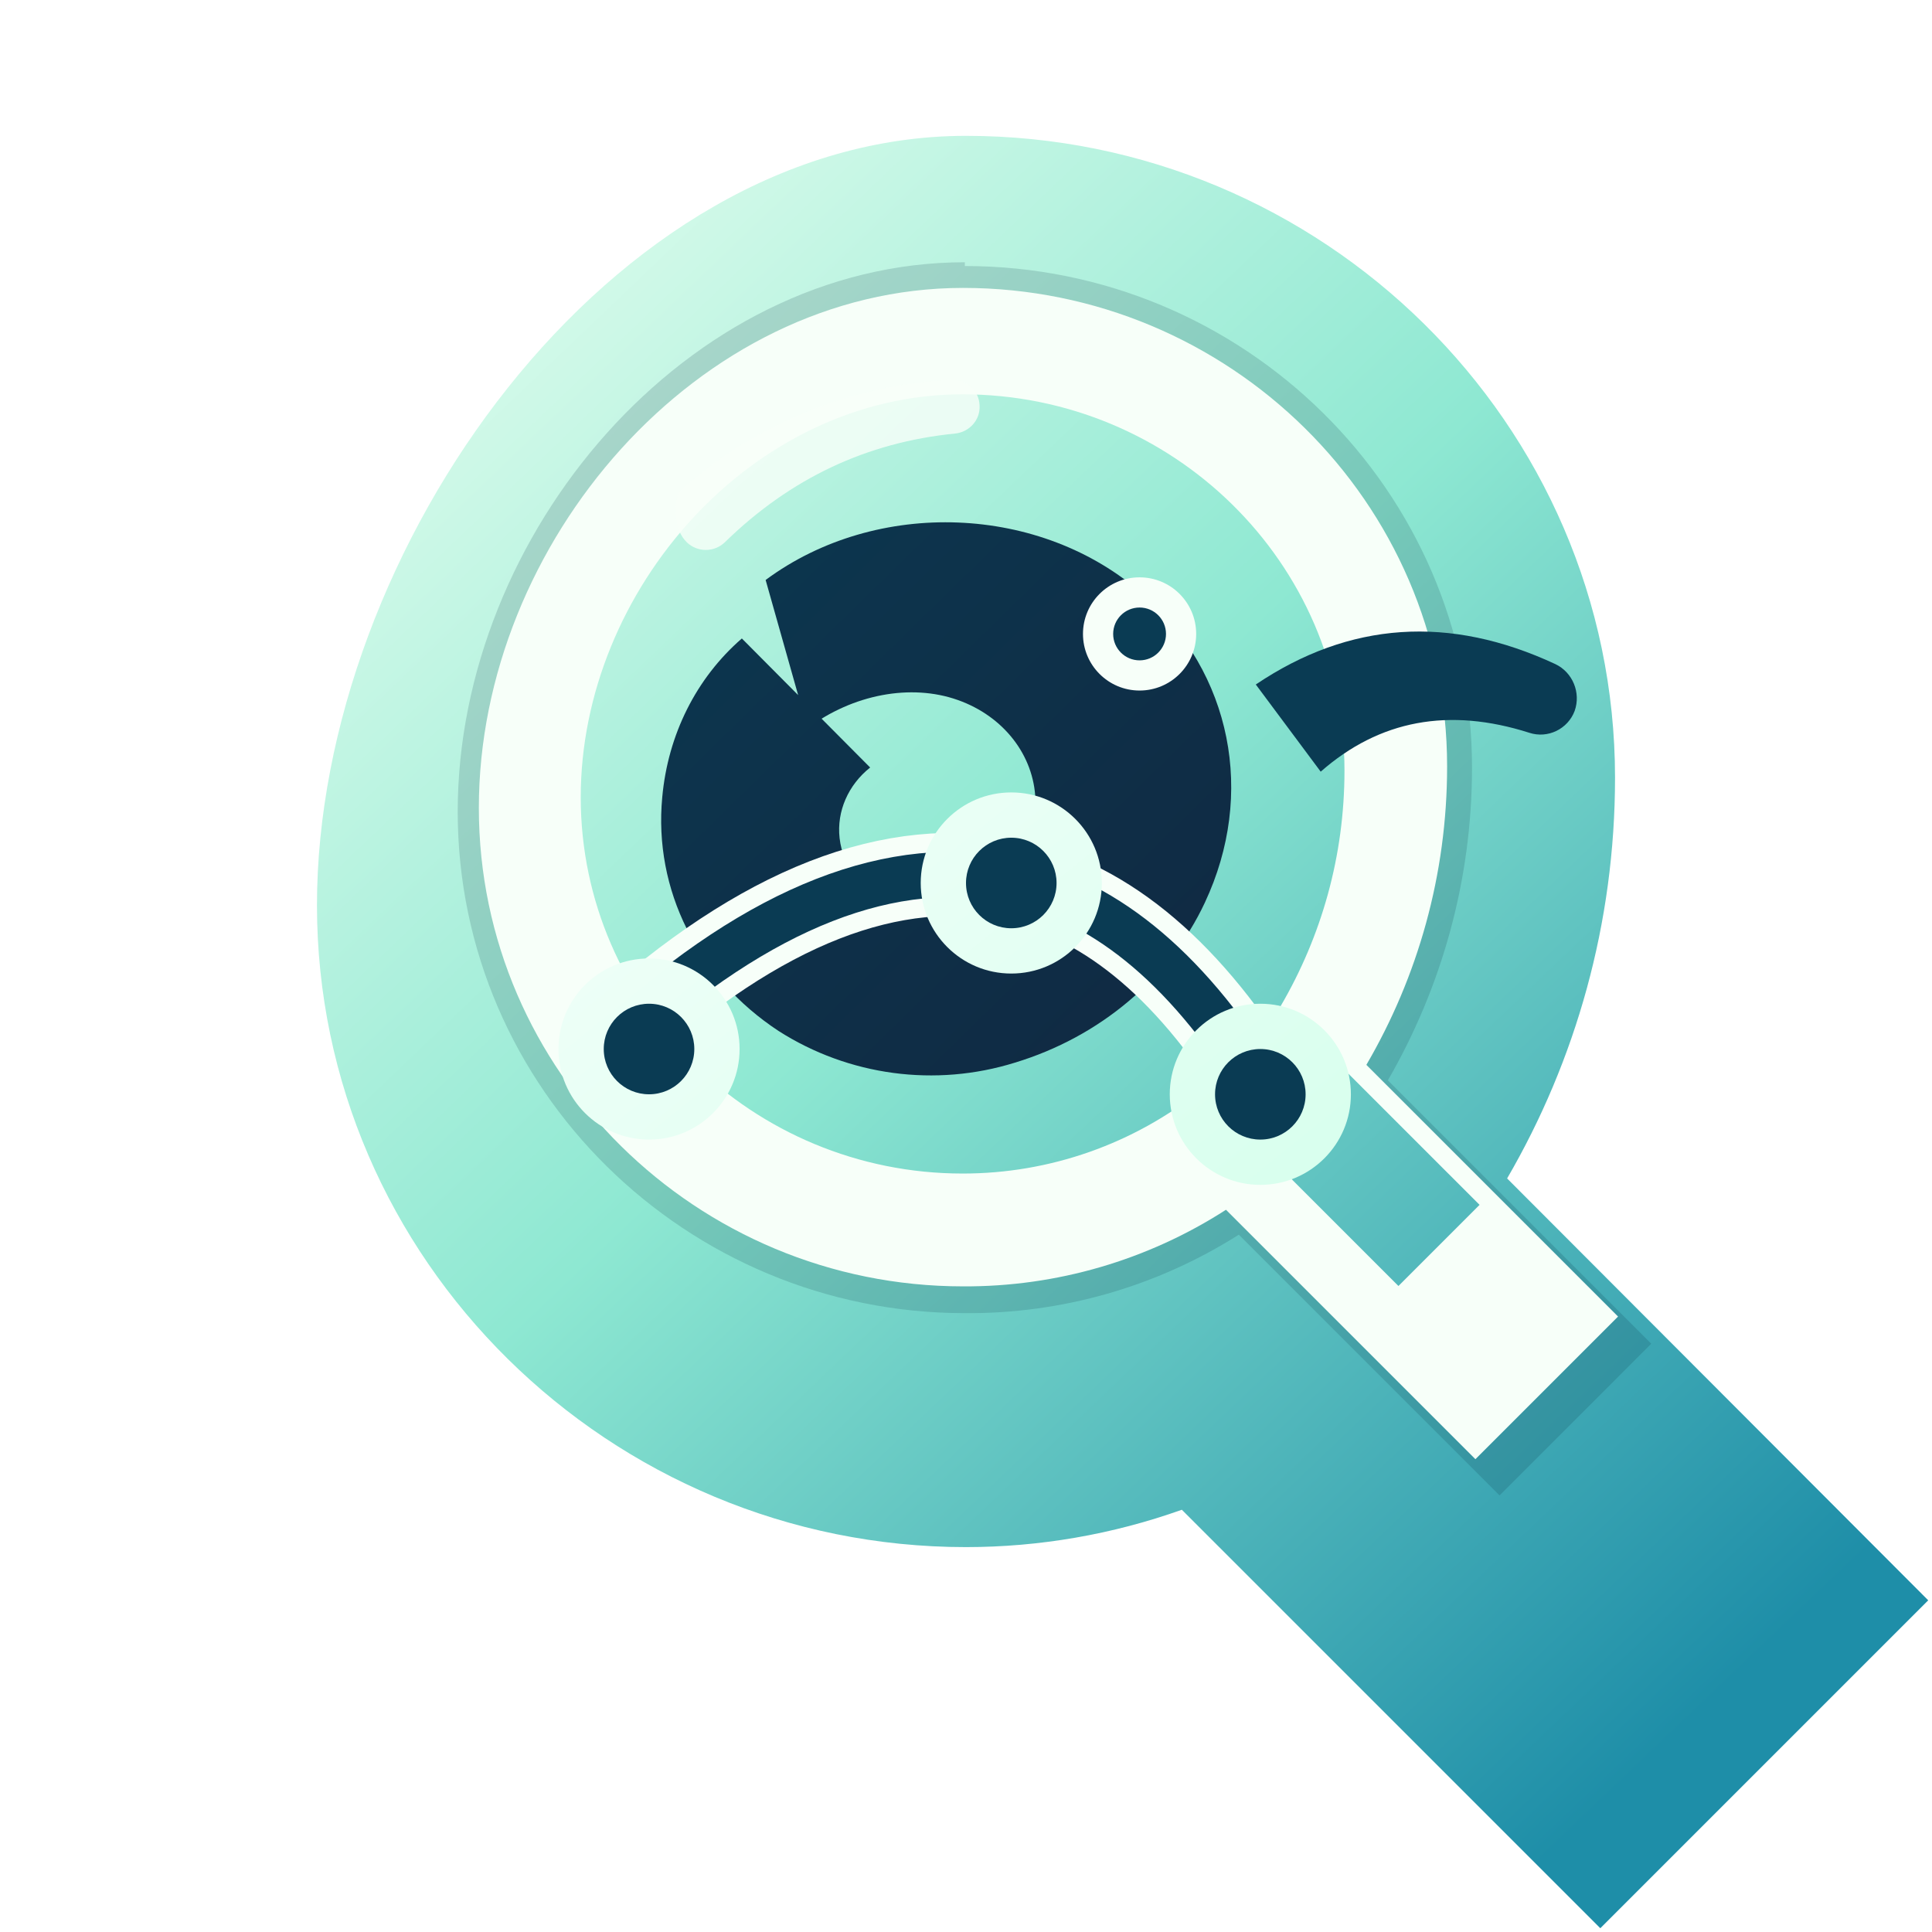
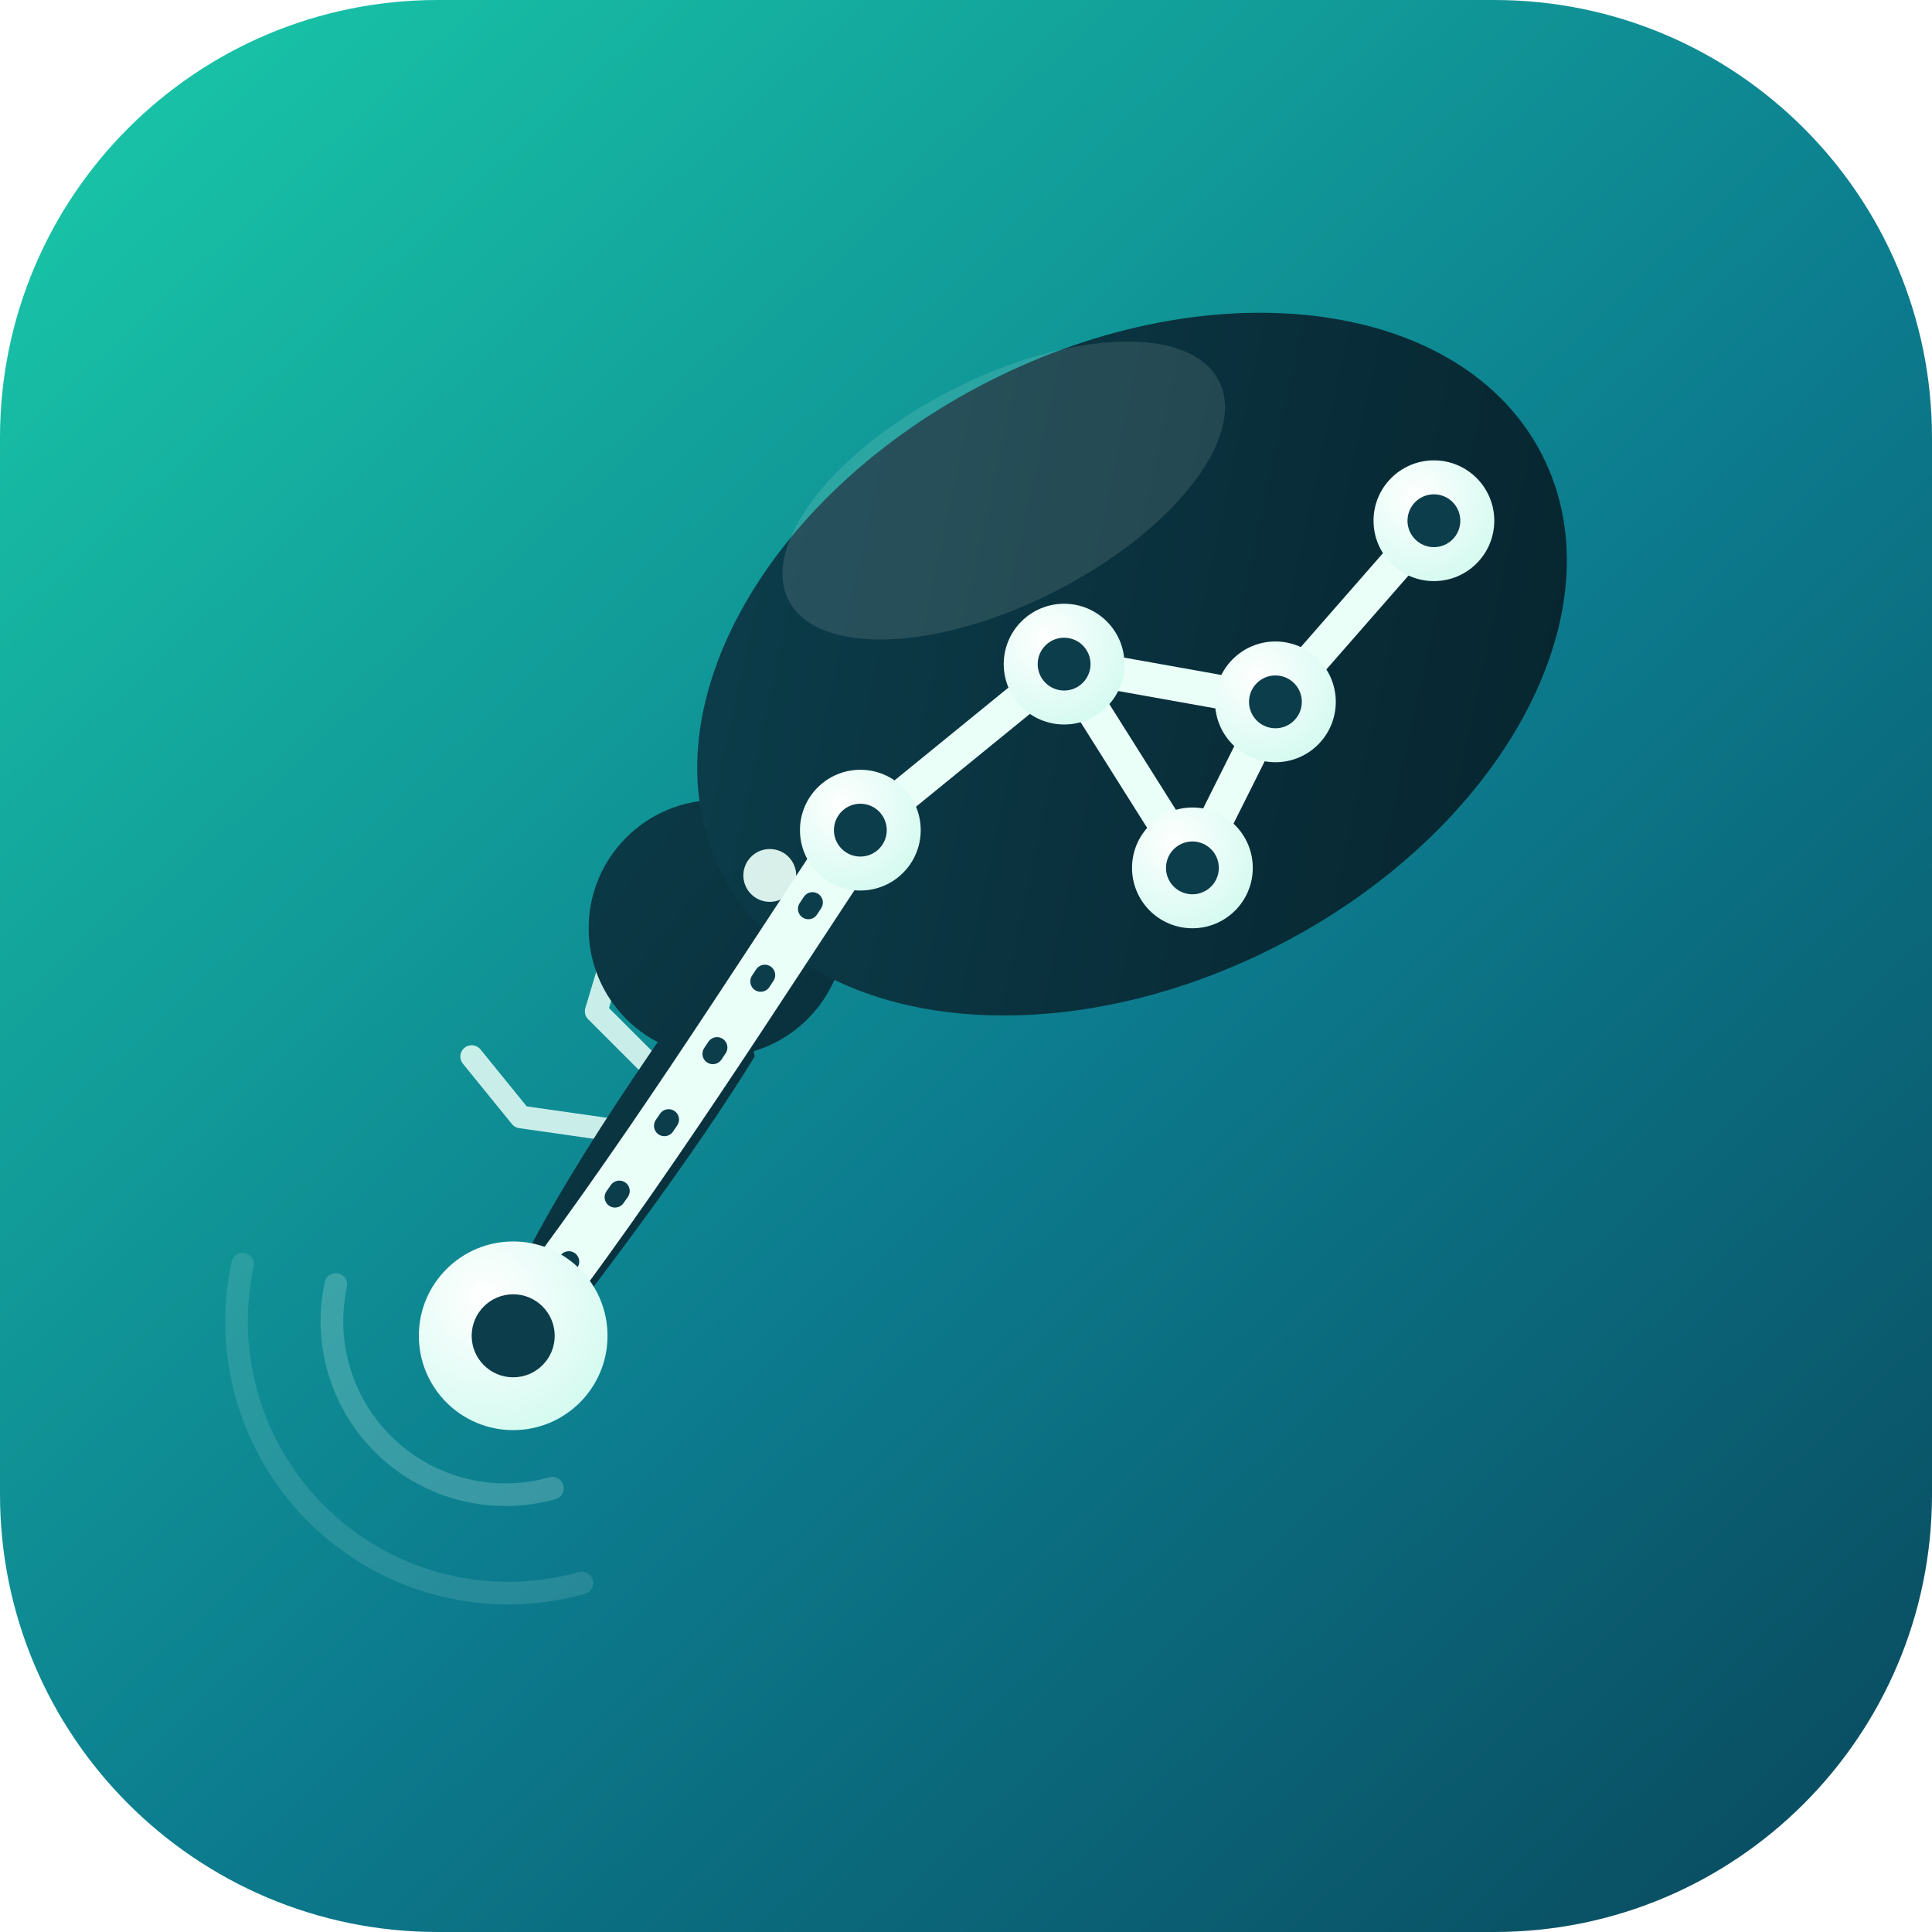
<svg xmlns="http://www.w3.org/2000/svg" viewBox="0 0 512 512" role="img" aria-labelledby="title desc">
  <defs>
-     <linearGradient id="field" x1="76" y1="66" x2="448" y2="456" gradientUnits="userSpaceOnUse">
-       <stop offset="0" stop-color="#E8FFF0" />
-       <stop offset="0.46" stop-color="#8EE8D2" />
-       <stop offset="1" stop-color="#1E8EA8" />
+     <linearGradient id="tile" x1="40" y1="24" x2="472" y2="488" gradientUnits="userSpaceOnUse">
+       <stop offset="0" stop-color="#18C2A6" />
+       <stop offset="0.55" stop-color="#0C7C8E" />
+       <stop offset="1" stop-color="#0A4F63" />
    </linearGradient>
-     <linearGradient id="route" x1="124" y1="110" x2="410" y2="402" gradientUnits="userSpaceOnUse">
-       <stop offset="0" stop-color="#0A3B53" />
-       <stop offset="0.6" stop-color="#102A43" />
-       <stop offset="1" stop-color="#25113D" />
+     <linearGradient id="body" x1="210" y1="140" x2="430" y2="320" gradientUnits="userSpaceOnUse">
+       <stop offset="0" stop-color="#0C3D4B" />
+       <stop offset="1" stop-color="#06212A" />
    </linearGradient>
-     <linearGradient id="node" x1="143" y1="88" x2="393" y2="398" gradientUnits="userSpaceOnUse">
+     <radialGradient id="node" cx="0.35" cy="0.3" r="0.85">
      <stop offset="0" stop-color="#FFFFFF" />
-       <stop offset="1" stop-color="#CCFFE8" />
-     </linearGradient>
+       <stop offset="1" stop-color="#CFFAEE" />
+     </radialGradient>
  </defs>
-   <path fill="url(#field)" d="M256 36c94.4 0 172 76.2 172 170.1 0 38.6-10.4 74.9-28.6 106.2L511 424.1 424.1 511 313.2 400.1A170.7 170.7 0 0 1 256 410c-94.4 0-172-76.2-172-170.1C84 146 161.6 36 256 36Z" />
-   <path fill="#06263A" fill-opacity="0.16" d="M255.7 70.5c73.8 0 134.4 59.4 134.4 132.9 0 30.2-8.2 58.5-22.3 82.9l69.8 69.8-40.2 40.2-69.1-69.1a133.6 133.6 0 0 1-72.6 20.8c-73.8 0-134.4-59.4-134.4-132.9 0-73.4 60.6-145.6 134.4-145.6Z" />
-   <path fill="#F7FFF9" d="M255.2 76.3c70.5 0 128.3 56.8 128.3 126.8 0 28.8-7.8 55.8-21.4 79.1l66.7 66.7-37.8 37.8-66.1-66.1a127.4 127.4 0 0 1-69.7 20.3c-70.5 0-128.3-56.8-128.3-126.8S184.7 76.3 255.2 76.3Z" />
-   <path fill="url(#field)" d="M255.1 104.5c55.6 0 101.2 44.6 101.2 99.7 0 22.7-6.1 43.9-16.9 62.4l52.7 52.7-21.5 21.5-52.1-52.1a101 101 0 0 1-63.4 22.3c-55.6 0-101.2-44.6-101.2-99.7 0-55 45.6-106.8 101.2-106.8Z" />
-   <path fill="url(#route)" d="M202.9 153.7c29.4-21.8 73.1-20.1 100.1 3.9 23.4 20.8 29.8 52.8 16.3 81.6-9.4 20.1-27.9 35.6-50.3 42.4a75 75 0 0 1-62.7-8.4c-21.4-14.1-33.1-37.4-30.8-61.9 1.5-16.6 9-31.6 21.1-42.1l34 34.2c-5.8 4.6-8.9 11.6-8.1 18.7.9 7.8 6.1 14.4 13.7 17.3 8.2 3.1 18.1 1.8 25.7-3.4 8.1-5.5 12.8-14.6 12.5-24.1-.4-11.7-8.4-22.1-20.6-26.4-12.4-4.4-27.8-1.5-39.8 7.5L202.9 153.7Z" />
-   <path fill="none" stroke="#F7FFF9" stroke-linecap="round" stroke-linejoin="round" stroke-width="22" d="M163.8 274.6c37.8-34.4 72.9-48.1 105.1-41.1 24.9 5.5 47 24.3 66.4 56.6" />
-   <path fill="none" stroke="#0A3B53" stroke-linecap="round" stroke-linejoin="round" stroke-width="12" d="M163.8 274.6c37.8-34.4 72.9-48.1 105.1-41.1 24.9 5.5 47 24.3 66.4 56.6" />
-   <path fill="#0A3B53" d="M332.8 181.4c24.8-16.7 51.3-18.5 79.4-5.4 4.6 2.2 6.8 7.6 5.1 12.4-1.8 4.8-7.1 7.4-12 5.8-21.3-6.8-39.7-3.4-55.3 10.3l-17.2-23.1Z" />
-   <circle cx="172" cy="278" r="24" fill="url(#node)" />
-   <circle cx="172" cy="278" r="12" fill="#0A3B53" />
-   <circle cx="268" cy="234" r="24" fill="url(#node)" />
-   <circle cx="268" cy="234" r="12" fill="#0A3B53" />
-   <circle cx="334" cy="290" r="24" fill="url(#node)" />
-   <circle cx="334" cy="290" r="12" fill="#0A3B53" />
-   <circle cx="302" cy="168" r="15" fill="#F7FFF9" />
-   <circle cx="302" cy="168" r="7" fill="#0A3B53" />
-   <path fill="#F7FFF9" fill-opacity="0.82" d="M179.9 130.4c18.5-17.3 45.6-28.6 72.2-29.8 4-.2 7.4 2.9 7.5 6.9.2 3.8-2.7 7-6.5 7.4-23.4 2.3-43.7 11.9-61 28.8-2.8 2.7-7.2 2.7-10 .1-3.7-3.5-3.6-10.1-2.2-13.4Z" />
+   <rect x="0" y="0" width="512" height="512" rx="116" fill="url(#tile)" />
+   <g transform="translate(-22 -20)">
+     <g fill="none" stroke="#EAFFF8" stroke-linecap="round">
+       <path d="M168.4 414.4 A 46 46 0 0 1 111.0 360.4" stroke-width="6" opacity="0.20" />
+       <path d="M176.2 439.5 A 72 72 0 0 1 86.3 355.0" stroke-width="6" opacity="0.12" />
+     </g>
+     <g fill="none" stroke="#EAFFF8" stroke-linecap="round" stroke-linejoin="round" stroke-width="6" opacity="0.85">
+       <path d="M188 320 L160 316 L147 300" />
+       <path d="M198 306 L180 288 L186 268" />
+     </g>
+     <path fill="url(#body)" d="M216 268 C 192 302 168 336 154 368 C 147 381 148 386 160 386 C 182 358 206 326 222 300 Z" />
+     <circle cx="212" cy="266" r="34" fill="url(#body)" />
+     <ellipse cx="322" cy="196" rx="122" ry="84" transform="rotate(-27 322 196)" fill="url(#body)" />
+     <ellipse cx="288" cy="150" rx="64" ry="30" transform="rotate(-27 288 150)" fill="#EAFFF8" opacity="0.12" />
+     <circle cx="226" cy="252" r="7" fill="#EAFFF8" opacity="0.92" />
+     <g fill="none" stroke="#EAFFF8" stroke-linecap="round" stroke-linejoin="round" stroke-width="9">
+       <path d="M250 240 L304 196" />
+       <path d="M304 196 L360 206" />
+       <path d="M360 206 L402 158" />
+       <path d="M304 196 L338 250" />
+       <path d="M338 250 L360 206" />
+     </g>
+     <path fill="none" stroke="#EAFFF8" stroke-linecap="round" stroke-width="15" d="M250 240 C 222 282 192 330 158 374" />
+     <path fill="none" stroke="#0C3D4B" stroke-linecap="round" stroke-width="5.5" stroke-dasharray="2 21" d="M250 240 C 222 282 192 330 158 374" />
+     <g>
+       <circle cx="250" cy="240" r="16" fill="url(#node)" />
+       <circle cx="250" cy="240" r="7" fill="#0C3D4B" />
+       <circle cx="304" cy="196" r="16" fill="url(#node)" />
+       <circle cx="304" cy="196" r="7" fill="#0C3D4B" />
+       <circle cx="360" cy="206" r="16" fill="url(#node)" />
+       <circle cx="360" cy="206" r="7" fill="#0C3D4B" />
+       <circle cx="338" cy="250" r="16" fill="url(#node)" />
+       <circle cx="338" cy="250" r="7" fill="#0C3D4B" />
+       <circle cx="402" cy="158" r="16" fill="url(#node)" />
+       <circle cx="402" cy="158" r="7" fill="#0C3D4B" />
+     </g>
+     <circle cx="158" cy="374" r="25" fill="url(#node)" />
+     <circle cx="158" cy="374" r="11" fill="#0C3D4B" />
+   </g>
</svg>
